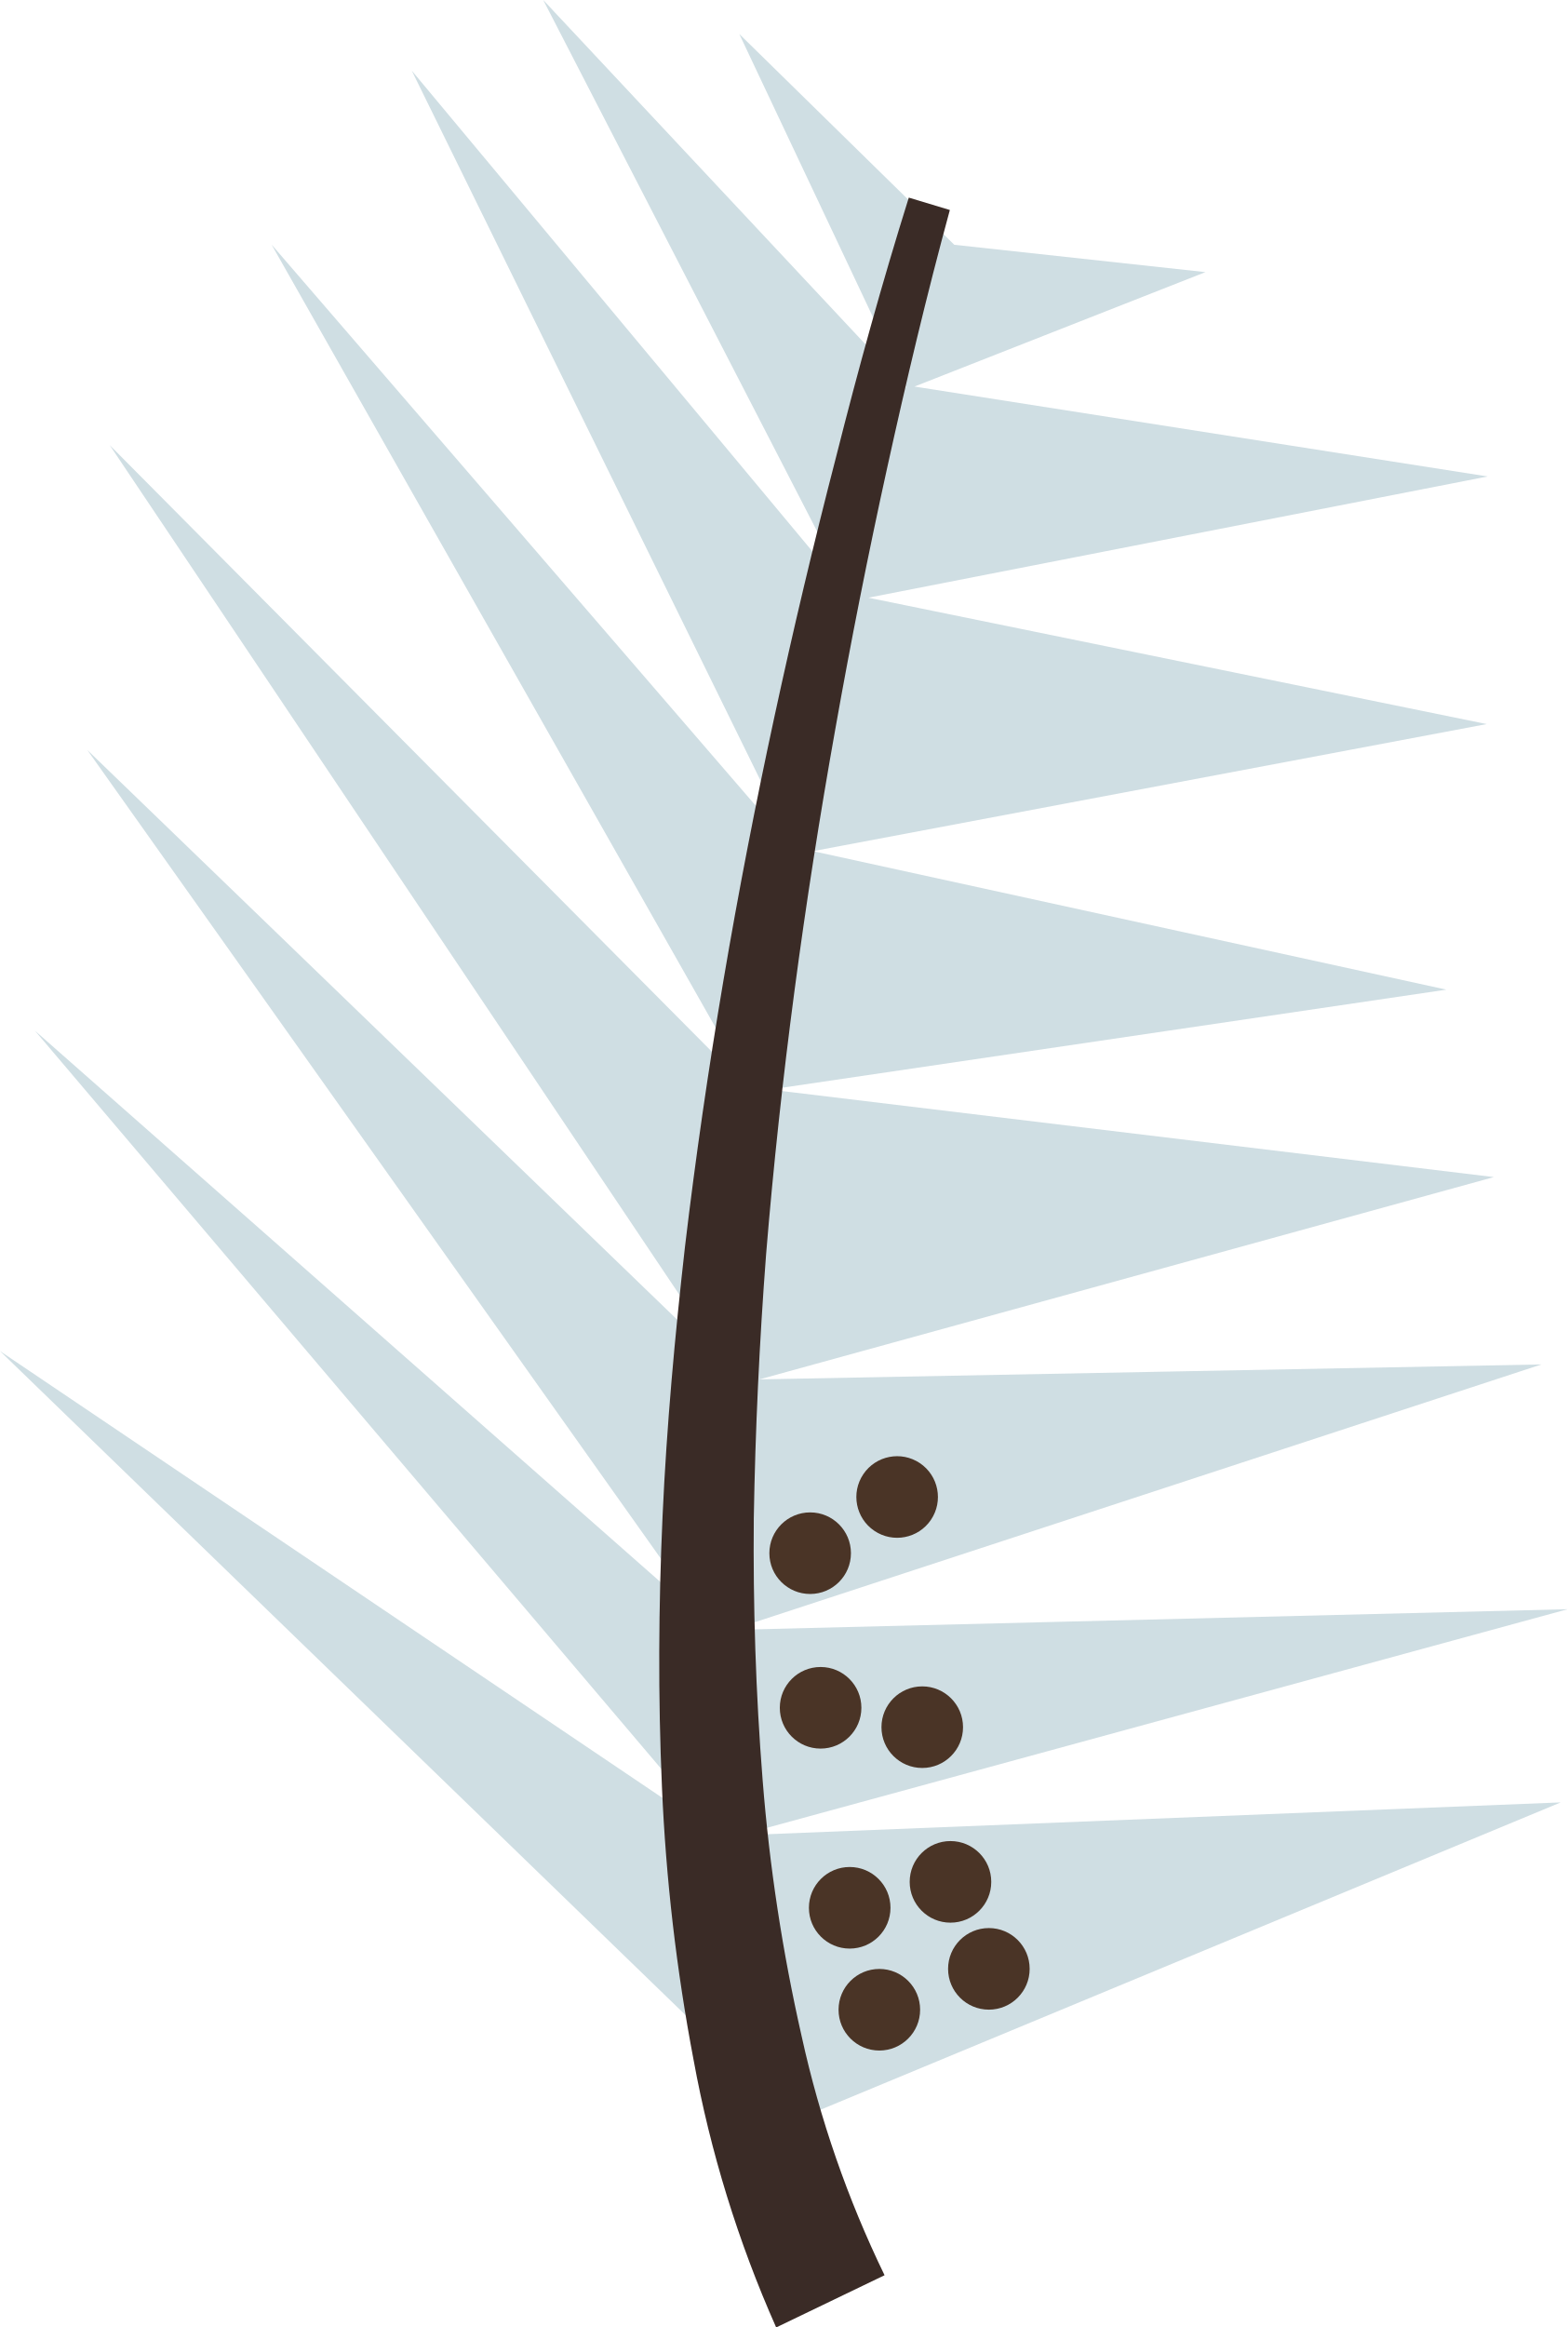
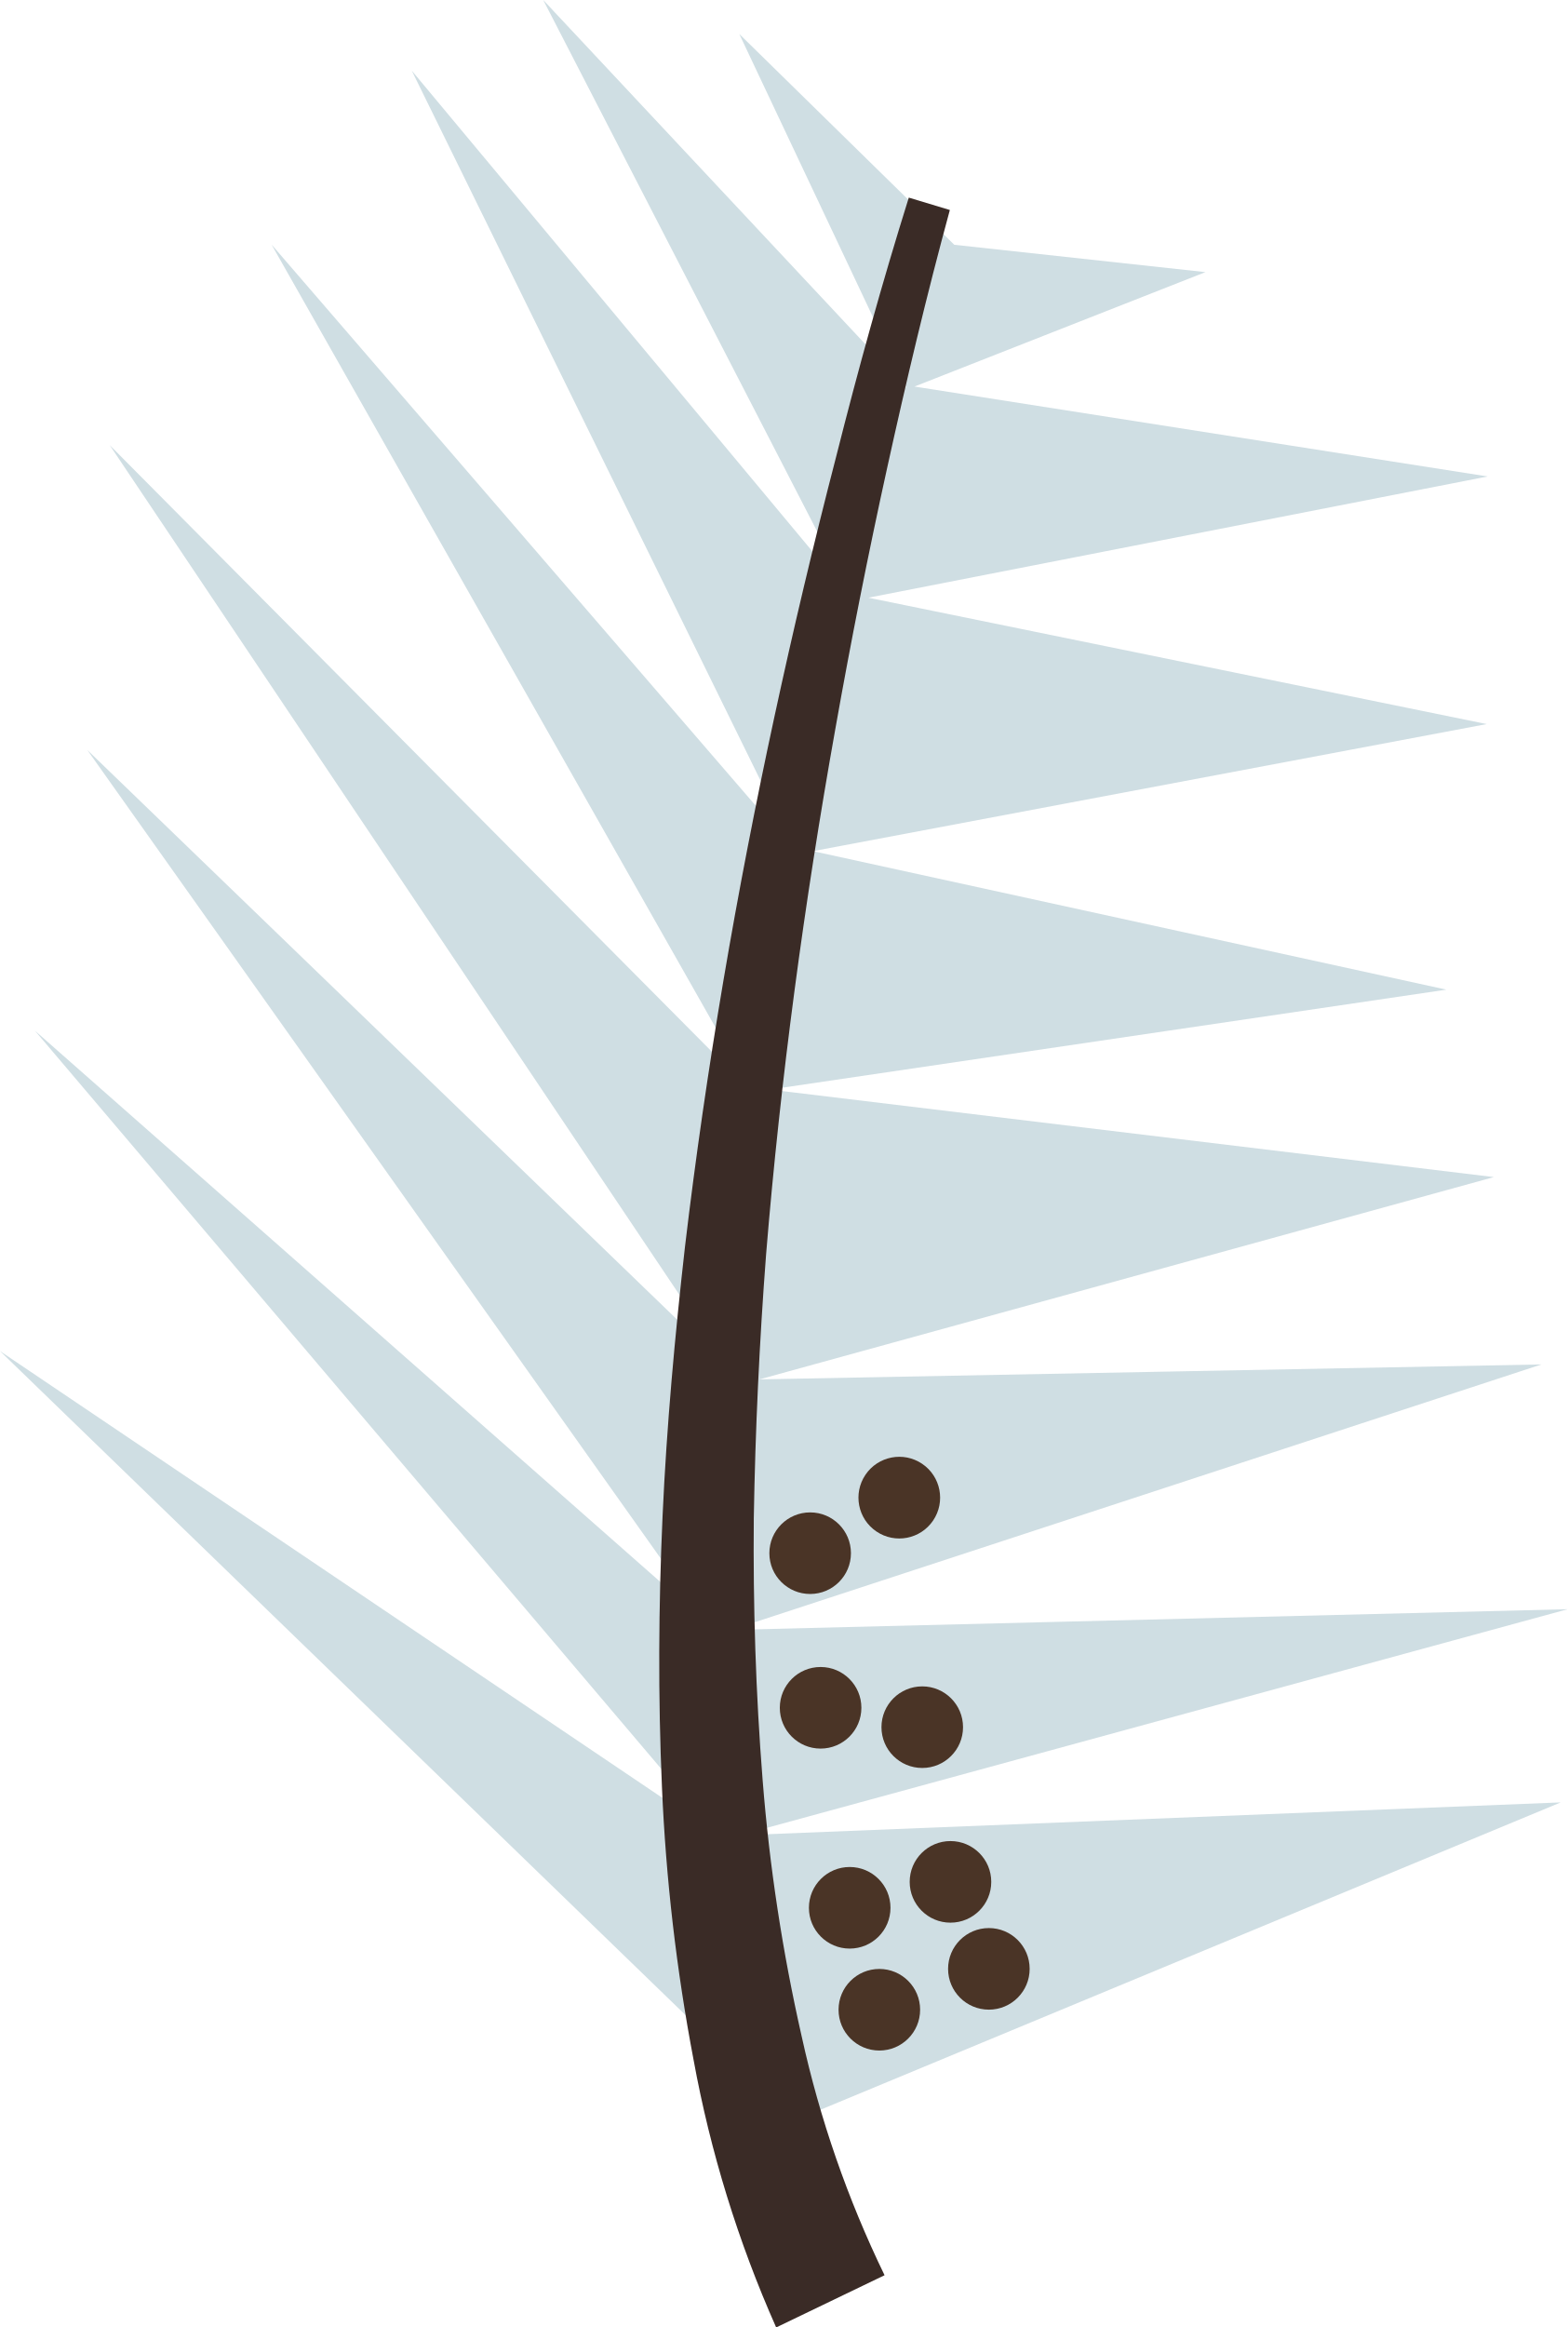
<svg xmlns="http://www.w3.org/2000/svg" viewBox="0 0 177.18 262.95">
  <defs>
    <style>.cls-1{fill:#cfdee3;}.cls-2{fill:#4a3426;}.cls-3{fill:#3a2b26;}</style>
  </defs>
  <g id="leaves-individual">
    <g id="leaf-8-back">
      <polygon class="cls-1" points="81.92 232 0 152.67 81.07 207.34 3.94 116.46 79.77 183.28 9.87 84.75 82.6 154.97 12.4 50.3 85.04 123.45 30.69 27.63 89.92 96.26 46.54 7.98 96.28 67.65 61.4 0 102.46 43.86 83.56 3.84 107.86 27.66 136.25 30.75 103.36 43.68 168.15 53.84 98.15 67.54 168.04 81.82 91.89 96.18 163.48 111.83 87 123.12 168.85 133.01 85.84 155.87 174.23 154.18 82.66 184.18 177.19 181.84 83.58 207.39 176.41 203.67 91.92 238.74 81.92 232" />
      <circle class="cls-2" cx="99.39" cy="227.1" r="4.61" />
      <circle class="cls-2" cx="96.04" cy="215.58" r="4.61" />
      <circle class="cls-2" cx="92.75" cy="192.98" r="4.61" />
      <circle class="cls-2" cx="111.77" cy="222.48" r="4.61" />
      <circle class="cls-2" cx="107.43" cy="212.65" r="4.61" />
      <circle class="cls-2" cx="104.24" cy="195.17" r="4.61" />
      <circle class="cls-2" cx="91.57" cy="175.51" r="4.61" />
-       <circle class="cls-2" cx="101.4" cy="169.17" r="4.61" transform="translate(-95.55 158.66) rotate(-56.01)" />
+       <circle class="cls-2" cx="101.4" cy="169.17" r="4.61" transform="matrix(0.56, -0.83, 0.83, 0.56, -95.55, 158.66)" />
      <path class="cls-3" d="M107.36,23.73c-2.62,9.6-4.94,19.39-7.09,29.16s-4.1,19.6-5.85,29.46c-3.52,19.7-6.2,39.53-7.83,59.4q-1.14,14.9-1.39,29.79c-.09,9.92.22,19.81,1,29.62a202.62,202.62,0,0,0,4.41,28.94,121.55,121.55,0,0,0,9.37,27L87.73,263a133.78,133.78,0,0,1-9.34-30.25,213.46,213.46,0,0,1-3.57-30.79c-.45-10.26-.39-20.49.07-30.67s1.39-20.31,2.53-30.39c2.39-20.15,5.83-40.11,10.1-59.86q3.2-14.82,7-29.48C97,41.73,99.69,32,102.72,22.33Z" />
    </g>
  </g>
</svg>
